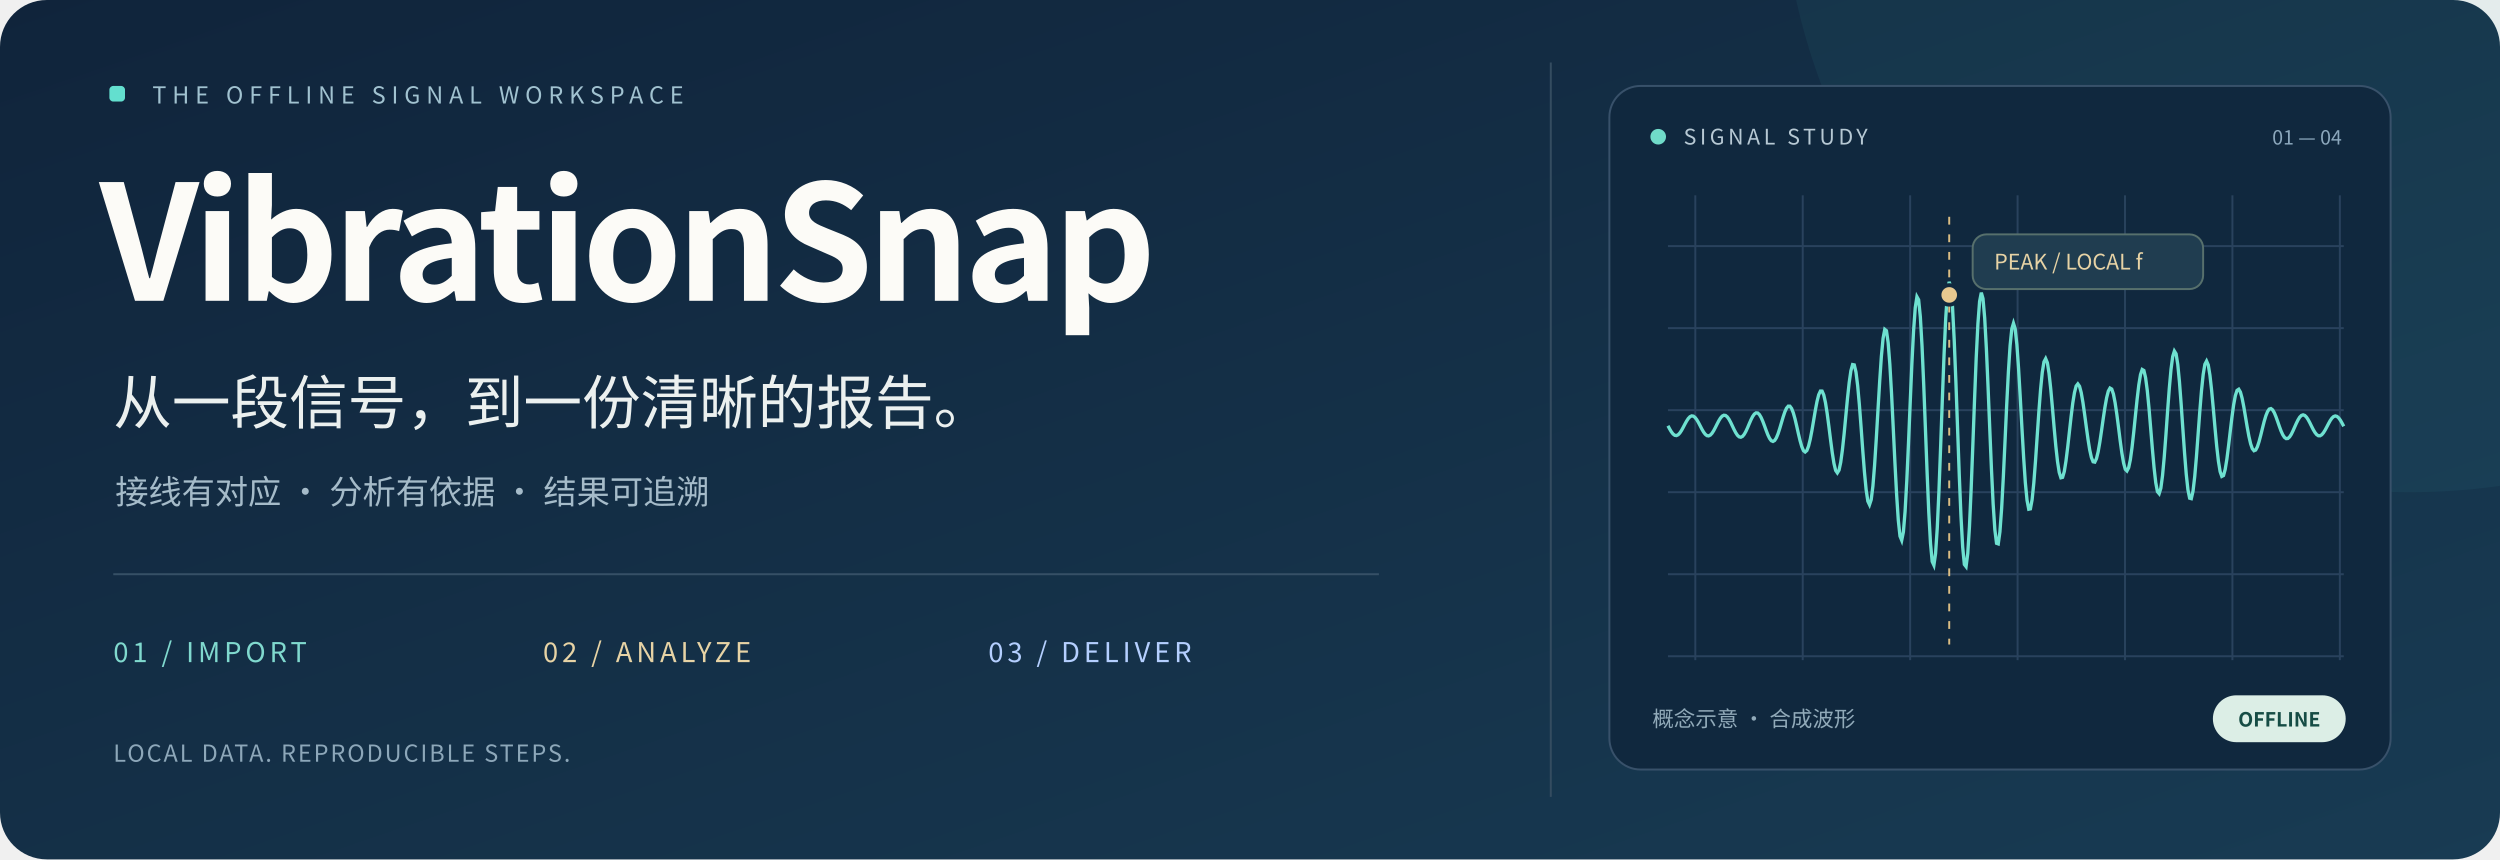
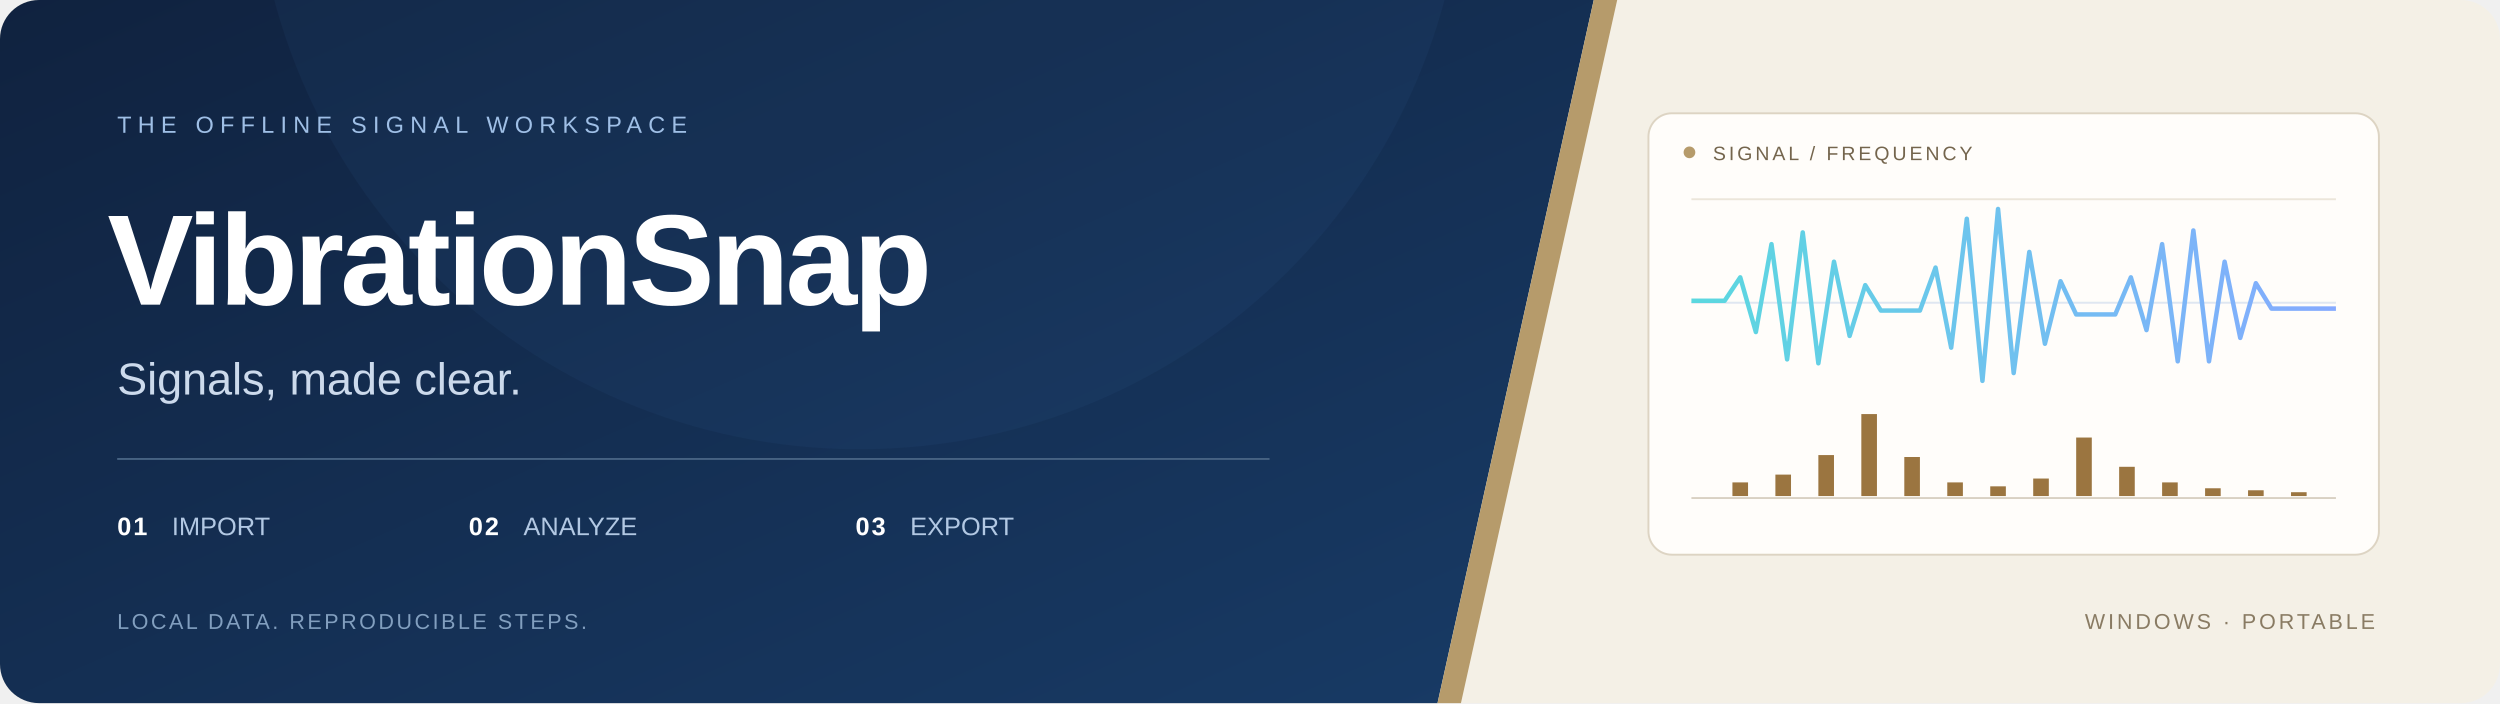
- <svg xmlns="http://www.w3.org/2000/svg" width="1280" height="440" viewBox="0 0 1280 440" role="img" aria-labelledby="title">
-   <g font-family="Segoe UI,Microsoft YaHei,Noto Sans CJK SC,Arial,sans-serif">
-     <defs>
-       <linearGradient id="bg" x2="1" y2="1">
-         <stop stop-color="#10243b" />
-         <stop offset="1" stop-color="#183b53" />
-       </linearGradient>
-     </defs>
-     <rect width="1280" height="440" rx="24" fill="url(#bg)" />
-     <circle cx="1234" cy="-70" r="322" fill="#39b6b3" opacity=".07" />
-     <path d="M794 32V408" stroke="#344c60" />
-     <rect x="56" y="44" width="8" height="8" rx="2" fill="#63dfcf" />
-     <text x="78" y="53" font-size="12" letter-spacing="3" fill="#a1c2d0">THE OFFLINE SIGNAL WORKSPACE</text>
-     <text x="51" y="154" font-size="82" font-weight="700" letter-spacing="-3" fill="#fcfbf7">VibrationSnap</text>
-     <text x="58" y="217" font-size="30" font-weight="500" fill="#ebf0ef">从一段信号，到一份清晰的报告。</text>
-     <text x="59" y="258" font-size="17" fill="#a5bbc9">接线有对应 · 分析有依据 · 结果可追溯</text>
-     <path d="M58 294H706" stroke="#365066" />
-     <text x="58" y="339" font-size="14" fill="#80d9ce" letter-spacing="2">01 / IMPORT</text>
-     <text x="278" y="339" font-size="14" fill="#e7d3a5" letter-spacing="2">02 / ANALYZE</text>
-     <text x="506" y="339" font-size="14" fill="#b4cfff" letter-spacing="2">03 / DELIVER</text>
-     <text x="58" y="390" font-size="12" fill="#8da7b9" letter-spacing="1">LOCAL DATA. REPRODUCIBLE STEPS.</text>
-     <rect x="824" y="44" width="400" height="350" rx="16" fill="#10283e" stroke="#38516a" />
-     <circle cx="849" cy="70" r="4" fill="#70dbc9" />
-     <text x="862" y="74" fill="#b7c9d4" font-size="11" letter-spacing="1.8">SIGNAL STUDY</text>
-     <text x="1199" y="74" text-anchor="end" fill="#8ca8bd" font-size="10">01 — 04</text>
-     <path d="M868 100V338" stroke="#29425d" />
-     <path d="M923 100V338" stroke="#29425d" />
-     <path d="M978 100V338" stroke="#29425d" />
-     <path d="M1033 100V338" stroke="#29425d" />
-     <path d="M1088 100V338" stroke="#29425d" />
-     <path d="M1143 100V338" stroke="#29425d" />
-     <path d="M1198 100V338" stroke="#29425d" />
-     <path d="M854 126H1200" stroke="#29425d" />
-     <path d="M854 168H1200" stroke="#29425d" />
-     <path d="M854 210H1200" stroke="#29425d" />
-     <path d="M854 252H1200" stroke="#29425d" />
-     <path d="M854 294H1200" stroke="#29425d" />
-     <path d="M854 336H1200" stroke="#29425d" />
-     <polyline points="854.00,218.00 854.87,219.63 855.73,221.08 856.60,222.20 857.47,222.87 858.34,223.01 859.20,222.60 860.07,221.70 860.94,220.39 861.80,218.82 862.67,217.16 863.54,215.59 864.41,214.27 865.27,213.36 866.14,212.94 867.01,213.07 867.87,213.74 868.74,214.87 869.61,216.35 870.48,218.01 871.34,219.68 872.21,221.18 873.08,222.33 873.94,223.03 874.81,223.18 875.68,222.77 876.55,221.84 877.41,220.49 878.28,218.85 879.15,217.11 880.02,215.44 880.88,214.04 881.75,213.06 882.62,212.60 883.48,212.72 884.35,213.42 885.22,214.63 886.09,216.22 886.95,218.03 887.82,219.87 888.69,221.53 889.55,222.84 890.42,223.65 891.29,223.86 892.16,223.43 893.02,222.40 893.89,220.87 894.76,218.98 895.62,216.93 896.49,214.95 897.36,213.24 898.23,212.00 899.09,211.39 899.96,211.47 900.83,212.28 901.69,213.75 902.56,215.74 903.43,218.05 904.30,220.45 905.16,222.68 906.03,224.48 906.90,225.64 907.76,226.01 908.63,225.51 909.50,224.15 910.37,222.04 911.23,219.38 912.10,216.43 912.97,213.50 913.83,210.91 914.70,208.98 915.57,207.95 916.44,207.98 917.30,209.14 918.17,211.36 919.04,214.45 919.90,218.12 920.77,222.00 921.64,225.66 922.51,228.69 923.37,230.71 924.24,231.42 925.11,230.66 925.97,228.44 926.84,224.89 927.71,220.34 928.58,215.23 929.44,210.11 930.31,205.55 931.18,202.10 932.05,200.23 932.91,200.24 933.78,202.25 934.65,206.18 935.51,211.69 936.38,218.26 937.25,225.23 938.12,231.81 938.98,237.26 939.85,240.87 940.72,242.12 941.58,240.73 942.45,236.68 943.32,230.28 944.19,222.12 945.05,212.99 945.92,203.90 946.79,195.86 947.65,189.85 948.52,186.66 949.39,186.83 950.26,190.51 951.12,197.48 951.99,207.14 952.86,218.54 953.72,230.49 954.59,241.65 955.46,250.73 956.33,256.60 957.19,258.43 958.06,255.82 958.93,248.85 959.79,238.10 960.66,224.61 961.53,209.77 962.40,195.19 963.26,182.52 964.13,173.28 965.00,168.64 965.86,169.32 966.73,175.44 967.60,186.54 968.47,201.56 969.33,218.96 970.20,236.87 971.07,253.31 971.93,266.38 972.80,274.52 973.67,276.64 974.54,272.33 975.40,261.88 976.27,246.27 977.14,227.10 978.01,206.42 978.87,186.48 979.74,169.54 980.61,157.54 981.47,151.94 982.34,153.50 983.21,162.20 984.08,177.21 984.94,196.98 985.81,219.40 986.68,242.04 987.54,262.38 988.41,278.14 989.28,287.50 990.15,289.37 991.01,283.43 991.88,270.27 992.75,251.27 993.61,228.48 994.48,204.38 995.35,181.64 996.22,162.76 997.08,149.83 997.95,144.31 998.82,146.82 999.68,157.08 1000.55,173.97 1001.42,195.64 1002.29,219.68 1003.15,243.45 1004.02,264.35 1004.89,280.09 1005.75,288.99 1006.62,290.11 1007.49,283.40 1008.36,269.67 1009.22,250.48 1010.09,228.00 1010.96,204.73 1011.82,183.21 1012.69,165.78 1013.56,154.27 1014.43,149.84 1015.29,152.86 1016.16,162.85 1017.03,178.60 1017.89,198.27 1018.76,219.64 1019.63,240.34 1020.50,258.15 1021.36,271.19 1022.23,278.16 1023.10,278.47 1023.96,272.27 1024.83,260.41 1025.70,244.34 1026.57,225.93 1027.43,207.25 1028.30,190.33 1029.17,176.94 1030.04,168.42 1030.90,165.51 1031.77,168.34 1032.64,176.39 1033.50,188.60 1034.37,203.48 1035.24,219.33 1036.11,234.39 1036.97,247.09 1037.84,256.13 1038.71,260.72 1039.57,260.53 1040.44,255.81 1041.31,247.26 1042.18,235.98 1043.04,223.30 1043.91,210.65 1044.78,199.38 1045.64,190.65 1046.51,185.25 1047.38,183.62 1048.25,185.72 1049.11,191.16 1049.98,199.19 1050.85,208.81 1051.71,218.92 1052.58,228.42 1053.45,236.32 1054.32,241.88 1055.18,244.62 1056.05,244.39 1056.92,241.37 1057.78,236.03 1058.65,229.03 1059.52,221.21 1060.39,213.41 1061.25,206.46 1062.12,201.04 1062.99,197.65 1063.85,196.56 1064.72,197.77 1065.59,201.08 1066.46,206.06 1067.32,212.14 1068.19,218.65 1069.06,224.91 1069.92,230.29 1070.79,234.25 1071.66,236.42 1072.53,236.61 1073.39,234.82 1074.26,231.26 1075.13,226.29 1075.99,220.44 1076.86,214.29 1077.73,208.49 1078.60,203.63 1079.46,200.24 1080.33,198.69 1081.20,199.20 1082.07,201.76 1082.93,206.17 1083.80,212.02 1084.67,218.74 1085.53,225.64 1086.40,231.98 1087.27,237.05 1088.14,240.25 1089.00,241.12 1089.87,239.47 1090.74,235.35 1091.60,229.09 1092.47,221.29 1093.34,212.73 1094.21,204.34 1095.07,197.07 1095.94,191.79 1096.81,189.19 1097.67,189.69 1098.54,193.39 1099.41,200.00 1100.28,208.92 1101.14,219.22 1102.01,229.79 1102.88,239.46 1103.74,247.08 1104.61,251.72 1105.48,252.75 1106.35,249.95 1107.21,243.52 1108.08,234.08 1108.95,222.64 1109.81,210.44 1110.68,198.84 1111.55,189.17 1112.42,182.55 1113.28,179.76 1114.15,181.16 1115.02,186.61 1115.88,195.54 1116.75,206.95 1117.62,219.56 1118.49,231.95 1119.35,242.74 1120.22,250.74 1121.09,255.07 1121.95,255.31 1122.82,251.48 1123.69,244.08 1124.56,234.01 1125.42,222.44 1126.29,210.70 1127.16,200.09 1128.03,191.74 1128.89,186.52 1129.76,184.88 1130.63,186.88 1131.49,192.15 1132.36,199.98 1133.23,209.39 1134.10,219.27 1134.96,228.53 1135.83,236.17 1136.70,241.45 1137.56,243.92 1138.43,243.47 1139.30,240.32 1140.17,234.98 1141.03,228.17 1141.90,220.72 1142.77,213.48 1143.63,207.22 1144.50,202.55 1145.37,199.86 1146.24,199.29 1147.10,200.76 1147.97,203.95 1148.84,208.38 1149.70,213.50 1150.57,218.70 1151.44,223.42 1152.31,227.19 1153.17,229.70 1154.04,230.77 1154.91,230.40 1155.77,228.76 1156.64,226.11 1157.51,222.81 1158.38,219.26 1159.24,215.84 1160.11,212.91 1160.98,210.73 1161.84,209.46 1162.71,209.19 1163.58,209.86 1164.45,211.33 1165.31,213.42 1166.18,215.85 1167.05,218.36 1167.91,220.69 1168.78,222.60 1169.65,223.93 1170.52,224.57 1171.38,224.49 1172.25,223.73 1173.12,222.40 1173.98,220.65 1174.85,218.70 1175.72,216.74 1176.59,214.98 1177.45,213.59 1178.32,212.71 1179.19,212.41 1180.06,212.72 1180.92,213.58 1181.79,214.89 1182.66,216.52 1183.52,218.27 1184.39,219.97 1185.26,221.43 1186.13,222.51 1186.99,223.09 1187.86,223.12 1188.73,222.60 1189.59,221.59 1190.46,220.20 1191.33,218.58 1192.20,216.91 1193.06,215.36 1193.93,214.11 1194.80,213.28 1195.66,212.97 1196.53,213.20 1197.40,213.95 1198.27,215.13 1199.13,216.63 1200.00,218.27" fill="none" stroke="#6ee1d0" stroke-width="1.7" />
-     <path d="M998 111V330" stroke="#dbbd83" stroke-dasharray="4 5" />
-     <circle cx="998" cy="151" r="5" fill="#e7c88f" stroke="#10283e" stroke-width="2" />
-     <rect x="1010" y="120" width="118" height="28" rx="7" fill="#203d50" stroke="#57706c" />
-     <text x="1021" y="138" fill="#e7d3a5" font-size="11">PEAK / LOCAL f</text>
-     <text x="846" y="372" fill="#91aab9" font-size="11">概念示意 · 合成波形</text>
-     <rect x="1133" y="356" width="68" height="24" rx="12" fill="#dceee6" />
-     <text x="1167" y="372" text-anchor="middle" fill="#164c45" font-size="10" font-weight="700">OFFLINE</text>
+ <svg xmlns="http://www.w3.org/2000/svg" width="1280" height="360" viewBox="0 0 1280 360" role="img" aria-labelledby="title desc">
+   <defs>
+     <linearGradient id="navy" x2="1" y2="1">
+       <stop stop-color="#10223f" />
+       <stop offset="1" stop-color="#183b66" />
+     </linearGradient>
+     <linearGradient id="signal" x2="1">
+       <stop stop-color="#5bd8df" />
+       <stop offset="1" stop-color="#85aaff" />
+     </linearGradient>
+     <clipPath id="round">
+       <rect width="1280" height="360" rx="20" />
+     </clipPath>
+   </defs>
+   <g clip-path="url(#round)">
+     <rect width="1280" height="360" fill="#f4f0e6" />
+     <path d="M0 0H816L736 360H0Z" fill="url(#navy)" />
+     <path d="M816 0H828L748 360H736Z" fill="#b69b6b" />
+     <circle cx="440" cy="-80" r="310" fill="#4a83ca" opacity=".06" />
+     <text x="60" y="68" fill="#9fbfe6" font-family="Segoe UI,Arial,sans-serif" font-size="12" letter-spacing="3.2">THE OFFLINE SIGNAL WORKSPACE</text>
+     <text x="55" y="156" fill="#fff" font-family="Segoe UI,Arial,sans-serif" font-size="66" font-weight="700" letter-spacing="-2">VibrationSnap</text>
+     <text x="60" y="202" fill="#ccdaec" font-family="Segoe UI,Arial,sans-serif" font-size="23">Signals, made clear.</text>
+     <path d="M60 235H650" stroke="#466282" stroke-width="1" />
+     <text x="60" y="274" fill="#fff" font-family="Segoe UI,Arial,sans-serif" font-size="13" font-weight="600" letter-spacing="1">01</text>
+     <text x="88" y="274" fill="#b2c8e3" font-family="Segoe UI,Arial,sans-serif" font-size="13">IMPORT</text>
+     <text x="240" y="274" fill="#fff" font-family="Segoe UI,Arial,sans-serif" font-size="13" font-weight="600" letter-spacing="1">02</text>
+     <text x="268" y="274" fill="#b2c8e3" font-family="Segoe UI,Arial,sans-serif" font-size="13">ANALYZE</text>
+     <text x="438" y="274" fill="#fff" font-family="Segoe UI,Arial,sans-serif" font-size="13" font-weight="600" letter-spacing="1">03</text>
+     <text x="466" y="274" fill="#b2c8e3" font-family="Segoe UI,Arial,sans-serif" font-size="13">EXPORT</text>
+     <text x="60" y="322" fill="#829fbf" font-family="Segoe UI,Arial,sans-serif" font-size="11" letter-spacing="1.3">LOCAL DATA.  REPRODUCIBLE STEPS.</text>
+     <rect x="844" y="58" width="374" height="226" rx="12" fill="#fffdfa" stroke="#ddd4c3" />
+     <circle cx="865" cy="78" r="3" fill="#b69b6b" />
+     <text x="877" y="82" fill="#74654d" font-family="Segoe UI,Arial,sans-serif" font-size="10" letter-spacing="1.5">SIGNAL / FREQUENCY</text>
+     <path d="M866 102H1196" stroke="#ece6da" />
+     <path d="M866 155H1196" stroke="#dfe7f1" />
+     <path d="M866 154H883L891 142 899 170 907 125 915 184 923 119 931 186 939 134 947 172 955 146 963 159H983L991 137 999 178 1007 112 1015 195 1023 107 1031 191 1039 129 1047 176 1055 144 1063 161H1083L1091 142 1099 169 1107 125 1115 185 1123 118 1131 185 1139 134 1147 173 1155 145 1163 158H1196" stroke="url(#signal)" fill="none" stroke-width="2.3" stroke-linejoin="round" />
+     <path d="M866 255H1196" stroke="#d9d1c3" />
+     <path d="M891 254V247M913 254V243M935 254V233M957 254V212M979 254V234M1001 254V247M1023 254V249M1045 254V245M1067 254V224M1089 254V239M1111 254V247M1133 254V250M1155 254V251M1177 254V252" stroke="#9b7540" stroke-width="8" />
+     <text x="1216" y="322" text-anchor="end" fill="#897b63" font-family="Segoe UI,Arial,sans-serif" font-size="11" letter-spacing="1.5">WINDOWS · PORTABLE</text>
  </g>
</svg>
